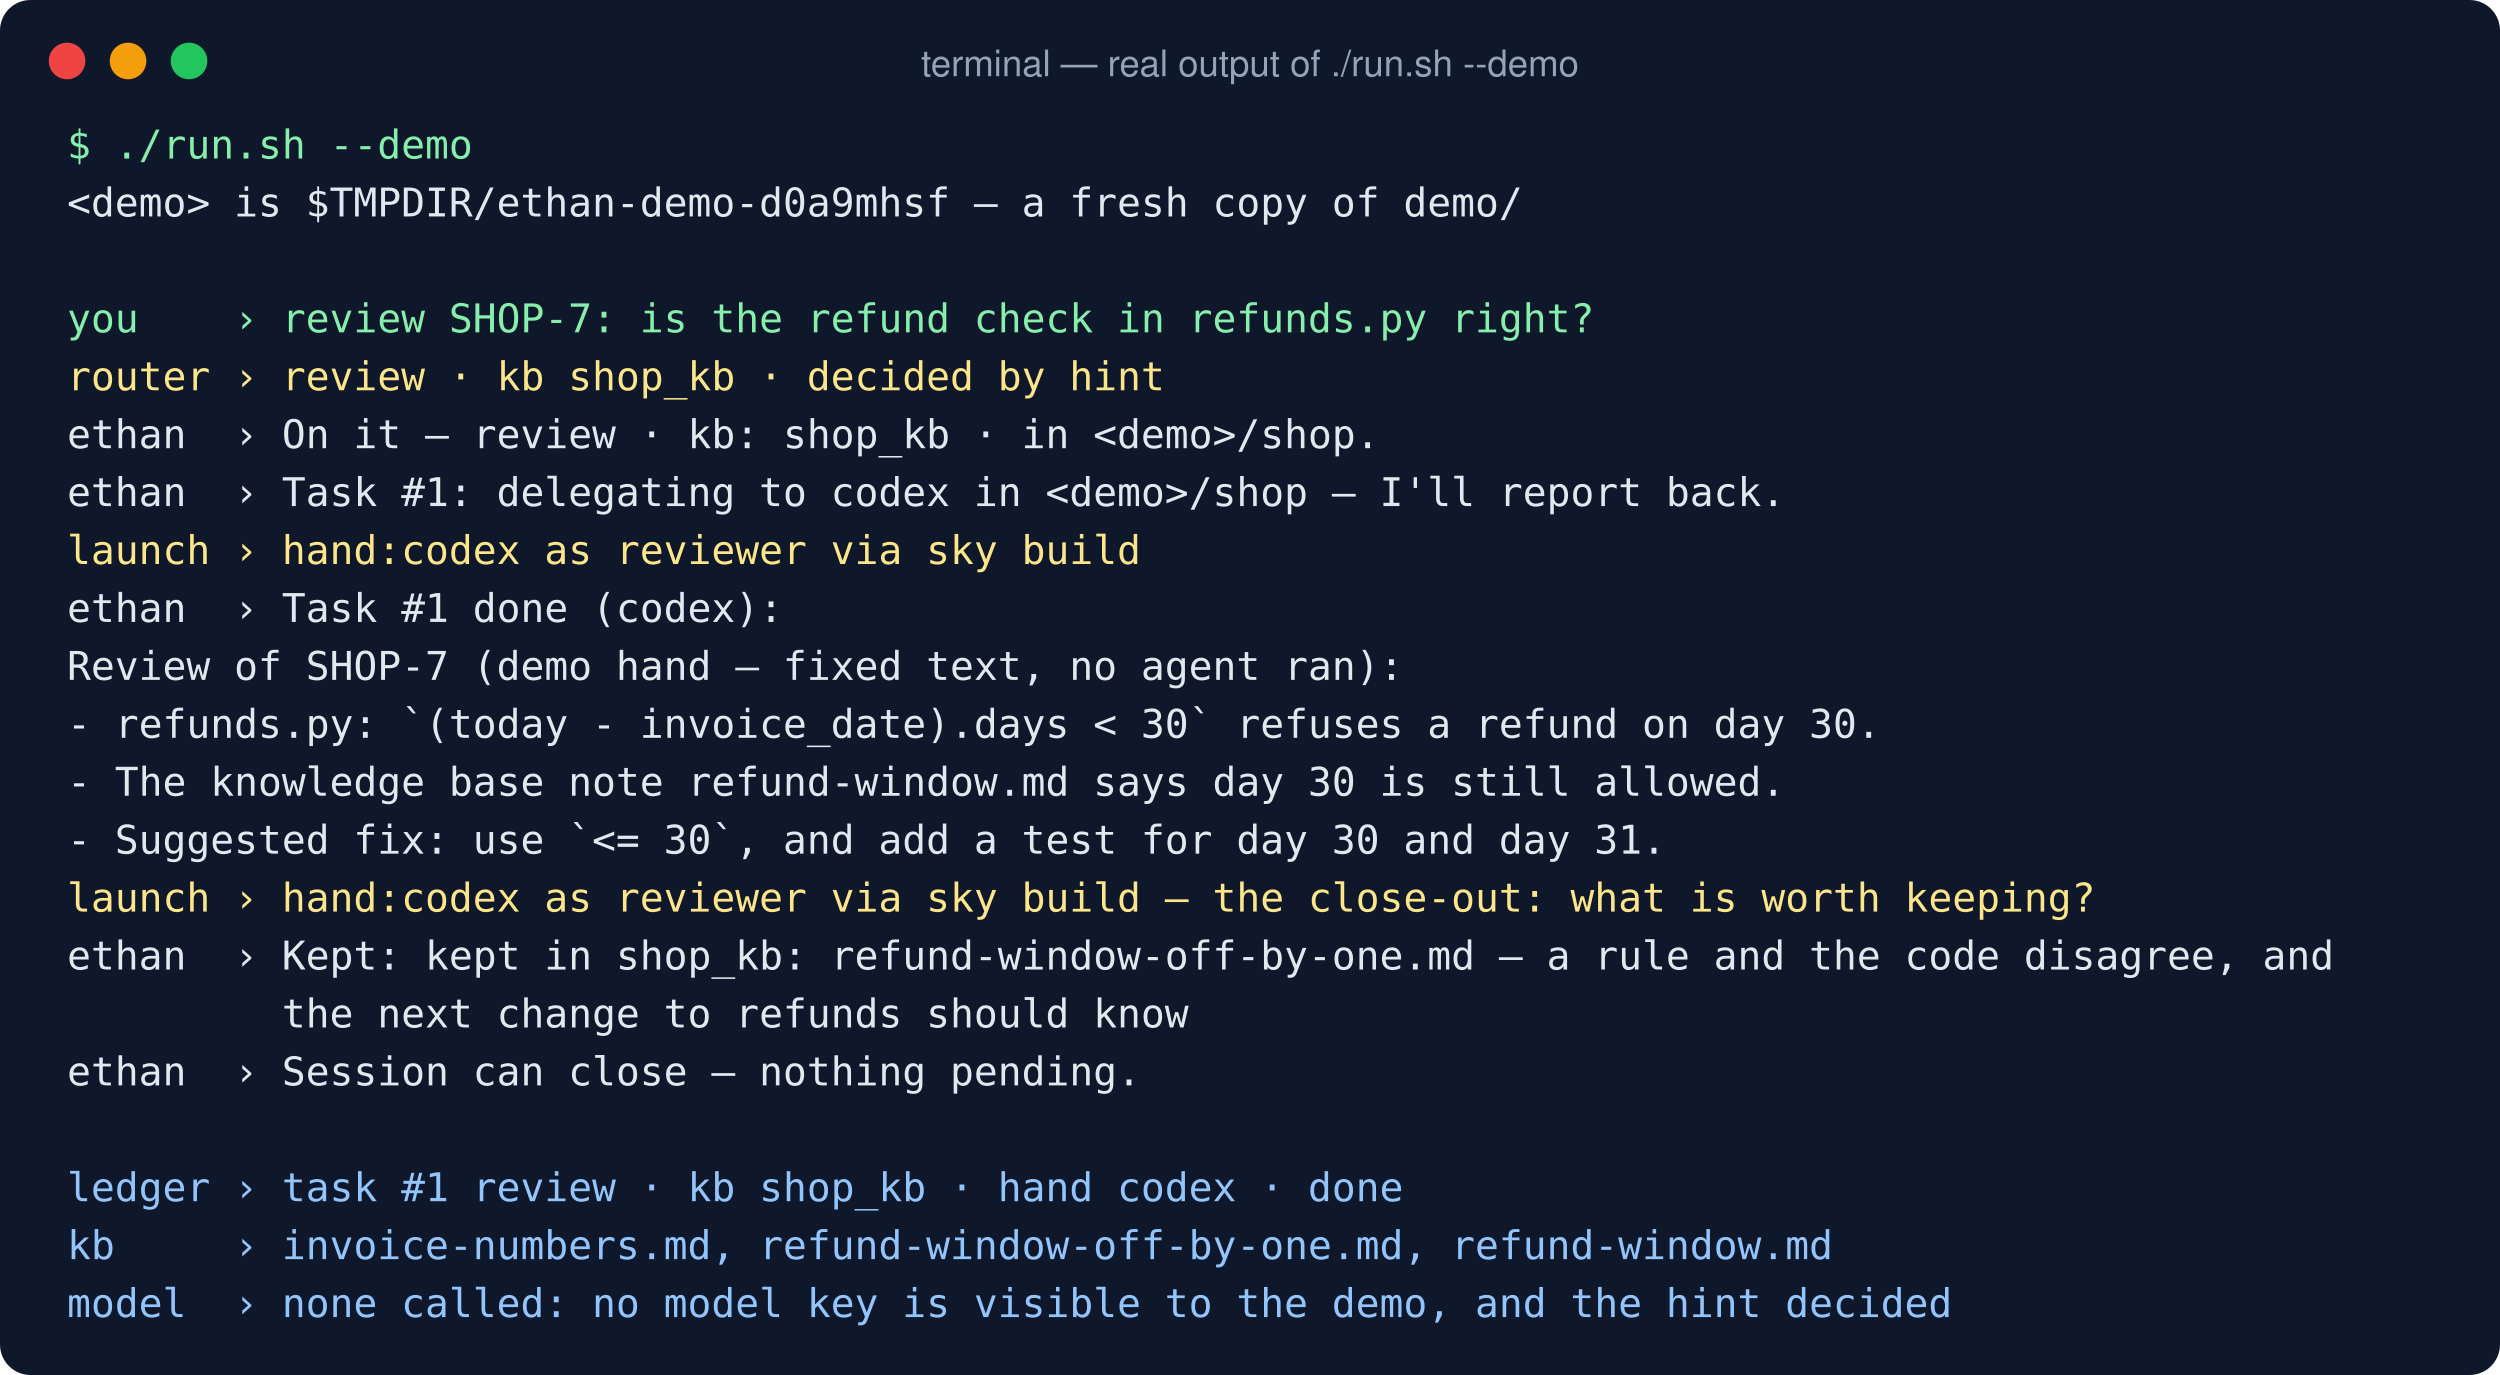
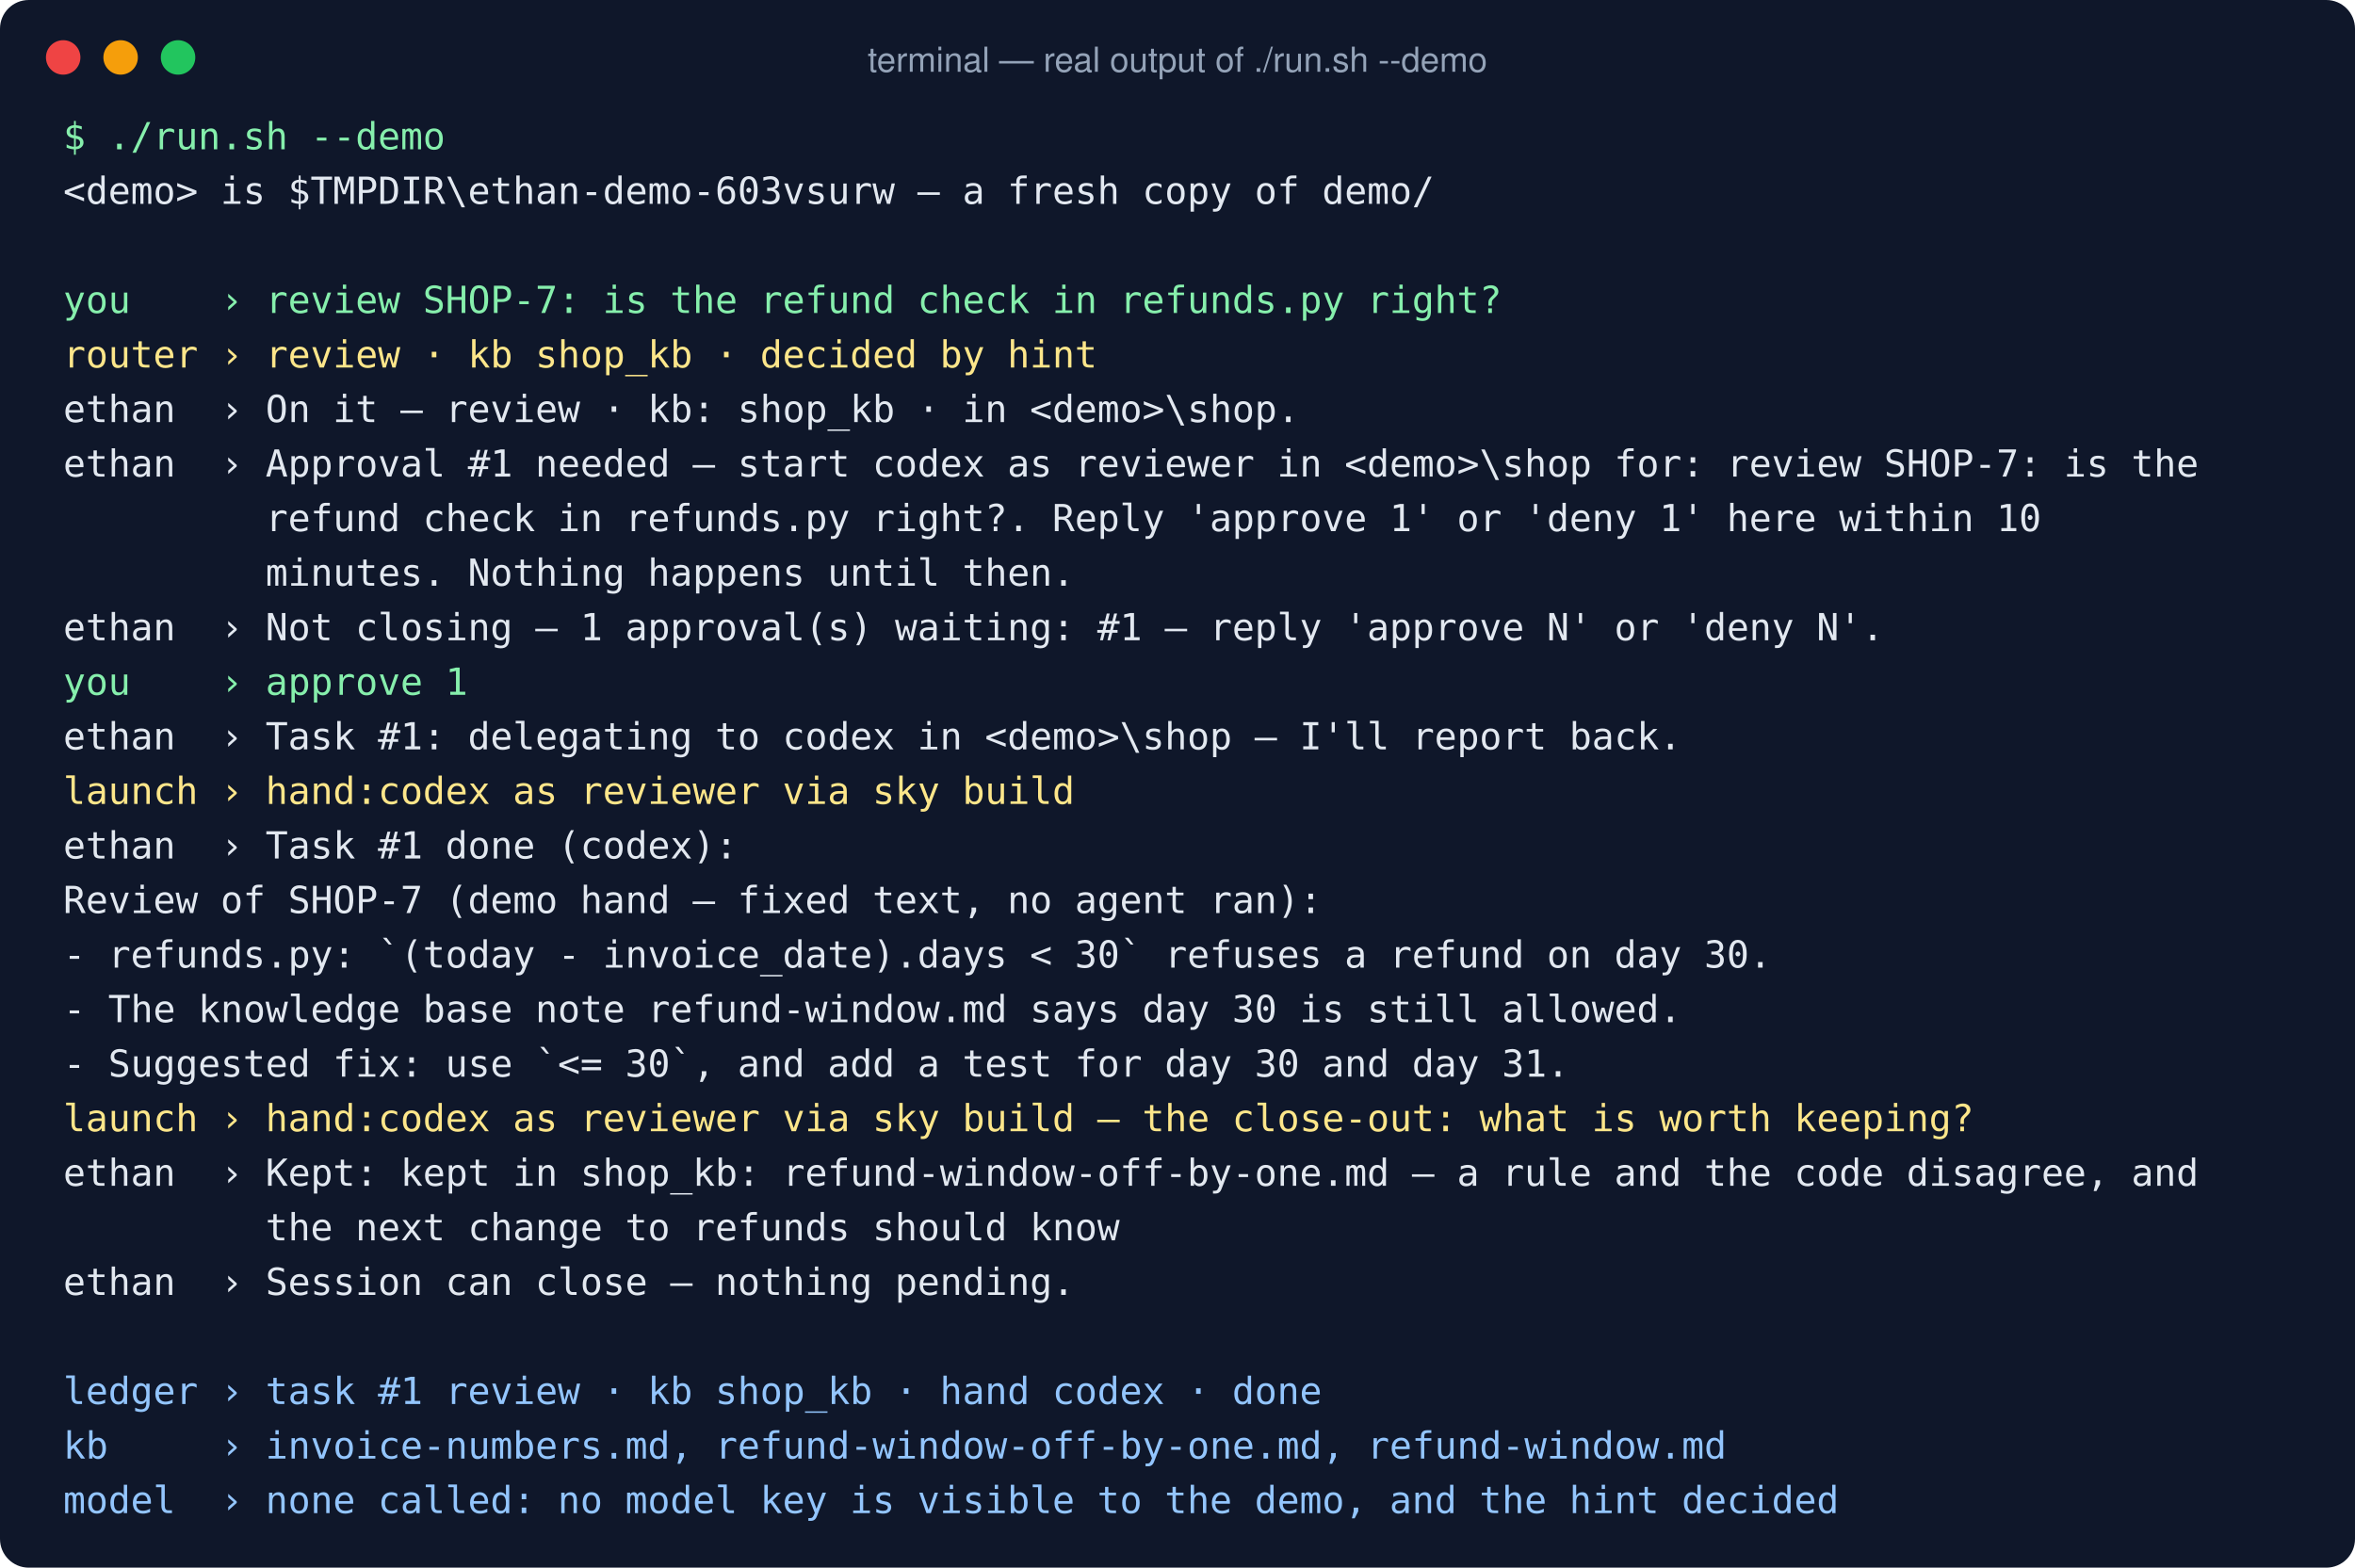
- <svg xmlns="http://www.w3.org/2000/svg" viewBox="0 0 820 451" width="820" height="451">
-   <rect width="820" height="451" rx="10" fill="#0f172a" />
+ <svg xmlns="http://www.w3.org/2000/svg" viewBox="0 0 820 546" width="820" height="546">
+   <rect width="820" height="546" rx="10" fill="#0f172a" />
  <circle cx="22" cy="20" r="6" fill="#ef4444" />
  <circle cx="42" cy="20" r="6" fill="#f59e0b" />
  <circle cx="62" cy="20" r="6" fill="#22c55e" />
  <text x="410" y="25" font-family="-apple-system, Helvetica, Arial, sans-serif" font-size="12" fill="#94a3b8" text-anchor="middle">terminal — real output of ./run.sh --demo</text>
  <g font-family="Menlo, Monaco, Consolas, 'DejaVu Sans Mono', monospace" font-size="13" xml:space="preserve">
    <text x="22" y="52" fill="#86efac">$ ./run.sh --demo</text>
-     <text x="22" y="71" fill="#e2e8f0">&lt;demo&gt; is $TMPDIR/ethan-demo-d0a9mhsf — a fresh copy of demo/</text>
+     <text x="22" y="71" fill="#e2e8f0">&lt;demo&gt; is $TMPDIR\ethan-demo-603vsurw — a fresh copy of demo/</text>
    <text x="22" y="90" fill="#e2e8f0" />
    <text x="22" y="109" fill="#86efac">you    › review SHOP-7: is the refund check in refunds.py right?</text>
    <text x="22" y="128" fill="#fde68a">router › review · kb shop_kb · decided by hint</text>
-     <text x="22" y="147" fill="#e2e8f0">ethan  › On it — review · kb: shop_kb · in &lt;demo&gt;/shop.</text>
-     <text x="22" y="166" fill="#e2e8f0">ethan  › Task #1: delegating to codex in &lt;demo&gt;/shop — I'll report back.</text>
-     <text x="22" y="185" fill="#fde68a">launch › hand:codex as reviewer via sky build</text>
-     <text x="22" y="204" fill="#e2e8f0">ethan  › Task #1 done (codex):</text>
-     <text x="22" y="223" fill="#e2e8f0">Review of SHOP-7 (demo hand — fixed text, no agent ran):</text>
-     <text x="22" y="242" fill="#e2e8f0">- refunds.py: `(today - invoice_date).days &lt; 30` refuses a refund on day 30.</text>
-     <text x="22" y="261" fill="#e2e8f0">- The knowledge base note refund-window.md says day 30 is still allowed.</text>
-     <text x="22" y="280" fill="#e2e8f0">- Suggested fix: use `&lt;= 30`, and add a test for day 30 and day 31.</text>
-     <text x="22" y="299" fill="#fde68a">launch › hand:codex as reviewer via sky build — the close-out: what is worth keeping?</text>
-     <text x="22" y="318" fill="#e2e8f0">ethan  › Kept: kept in shop_kb: refund-window-off-by-one.md — a rule and the code disagree, and</text>
-     <text x="22" y="337" fill="#e2e8f0">         the next change to refunds should know</text>
-     <text x="22" y="356" fill="#e2e8f0">ethan  › Session can close — nothing pending.</text>
-     <text x="22" y="375" fill="#e2e8f0" />
-     <text x="22" y="394" fill="#93c5fd">ledger › task #1 review · kb shop_kb · hand codex · done</text>
-     <text x="22" y="413" fill="#93c5fd">kb     › invoice-numbers.md, refund-window-off-by-one.md, refund-window.md</text>
-     <text x="22" y="432" fill="#93c5fd">model  › none called: no model key is visible to the demo, and the hint decided</text>
+     <text x="22" y="147" fill="#e2e8f0">ethan  › On it — review · kb: shop_kb · in &lt;demo&gt;\shop.</text>
+     <text x="22" y="166" fill="#e2e8f0">ethan  › Approval #1 needed — start codex as reviewer in &lt;demo&gt;\shop for: review SHOP-7: is the</text>
+     <text x="22" y="185" fill="#e2e8f0">         refund check in refunds.py right?. Reply 'approve 1' or 'deny 1' here within 10</text>
+     <text x="22" y="204" fill="#e2e8f0">         minutes. Nothing happens until then.</text>
+     <text x="22" y="223" fill="#e2e8f0">ethan  › Not closing — 1 approval(s) waiting: #1 — reply 'approve N' or 'deny N'.</text>
+     <text x="22" y="242" fill="#86efac">you    › approve 1</text>
+     <text x="22" y="261" fill="#e2e8f0">ethan  › Task #1: delegating to codex in &lt;demo&gt;\shop — I'll report back.</text>
+     <text x="22" y="280" fill="#fde68a">launch › hand:codex as reviewer via sky build</text>
+     <text x="22" y="299" fill="#e2e8f0">ethan  › Task #1 done (codex):</text>
+     <text x="22" y="318" fill="#e2e8f0">Review of SHOP-7 (demo hand — fixed text, no agent ran):</text>
+     <text x="22" y="337" fill="#e2e8f0">- refunds.py: `(today - invoice_date).days &lt; 30` refuses a refund on day 30.</text>
+     <text x="22" y="356" fill="#e2e8f0">- The knowledge base note refund-window.md says day 30 is still allowed.</text>
+     <text x="22" y="375" fill="#e2e8f0">- Suggested fix: use `&lt;= 30`, and add a test for day 30 and day 31.</text>
+     <text x="22" y="394" fill="#fde68a">launch › hand:codex as reviewer via sky build — the close-out: what is worth keeping?</text>
+     <text x="22" y="413" fill="#e2e8f0">ethan  › Kept: kept in shop_kb: refund-window-off-by-one.md — a rule and the code disagree, and</text>
+     <text x="22" y="432" fill="#e2e8f0">         the next change to refunds should know</text>
+     <text x="22" y="451" fill="#e2e8f0">ethan  › Session can close — nothing pending.</text>
+     <text x="22" y="470" fill="#e2e8f0" />
+     <text x="22" y="489" fill="#93c5fd">ledger › task #1 review · kb shop_kb · hand codex · done</text>
+     <text x="22" y="508" fill="#93c5fd">kb     › invoice-numbers.md, refund-window-off-by-one.md, refund-window.md</text>
+     <text x="22" y="527" fill="#93c5fd">model  › none called: no model key is visible to the demo, and the hint decided</text>
  </g>
</svg>
